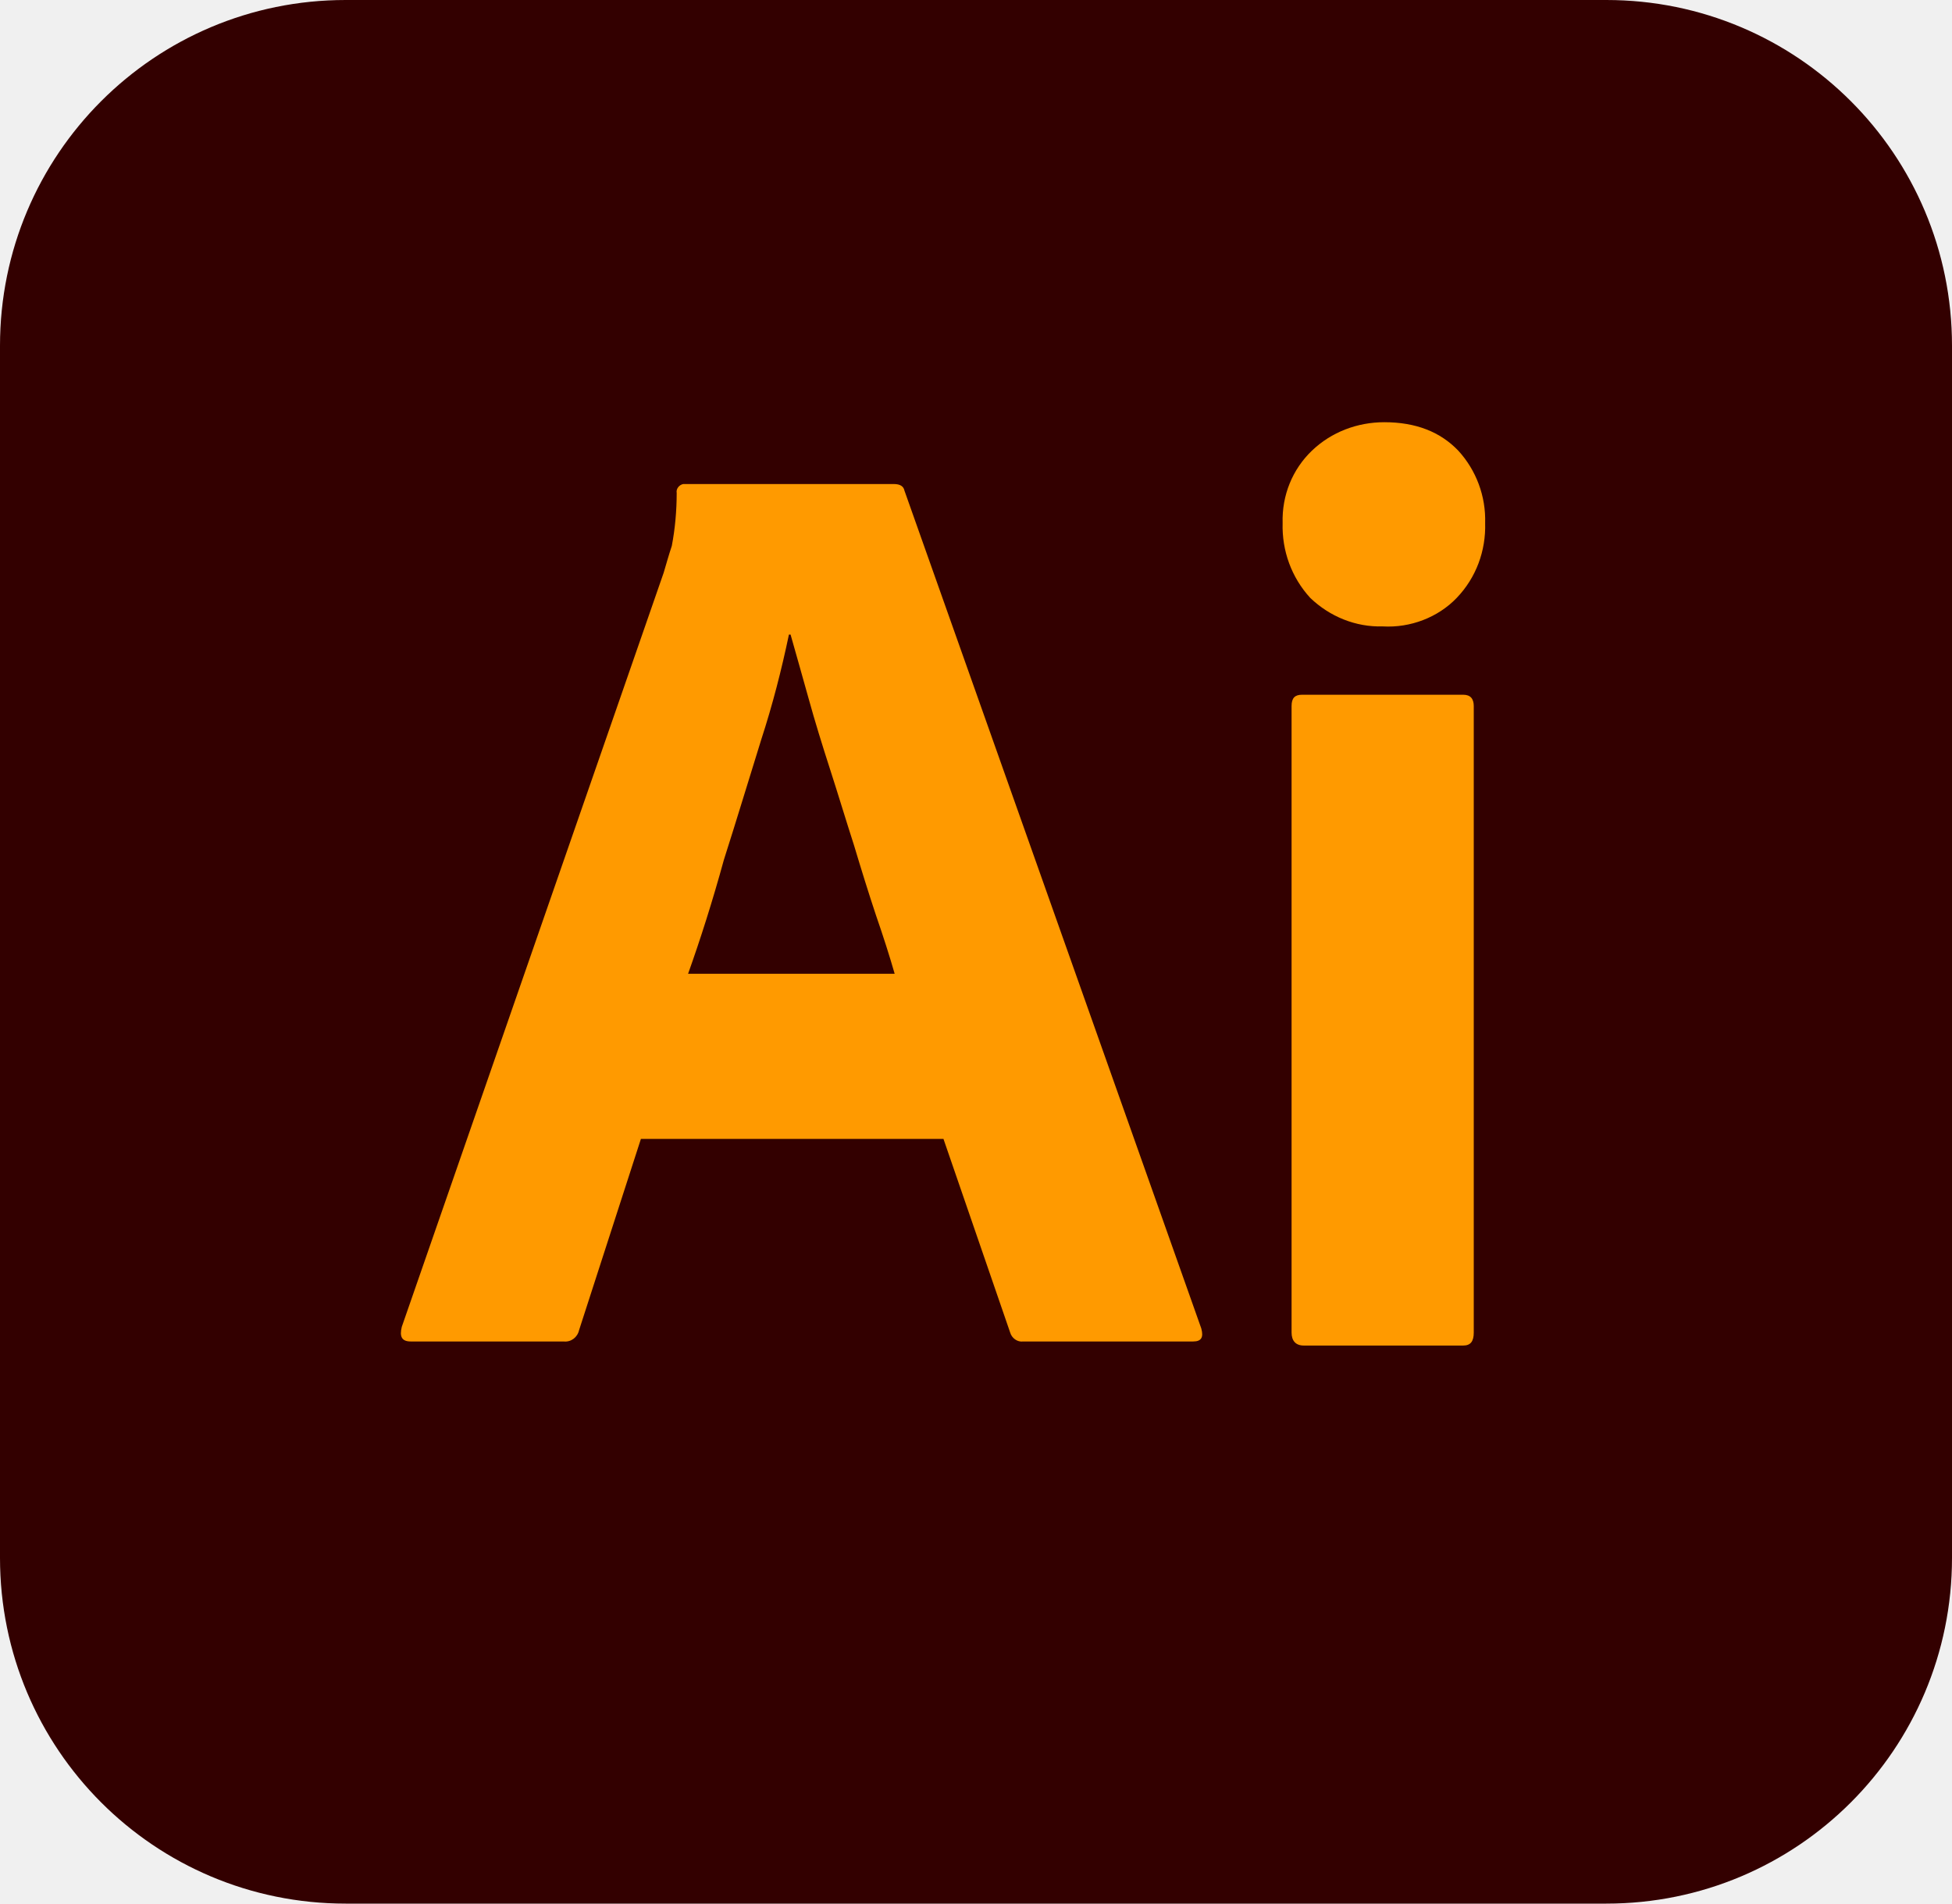
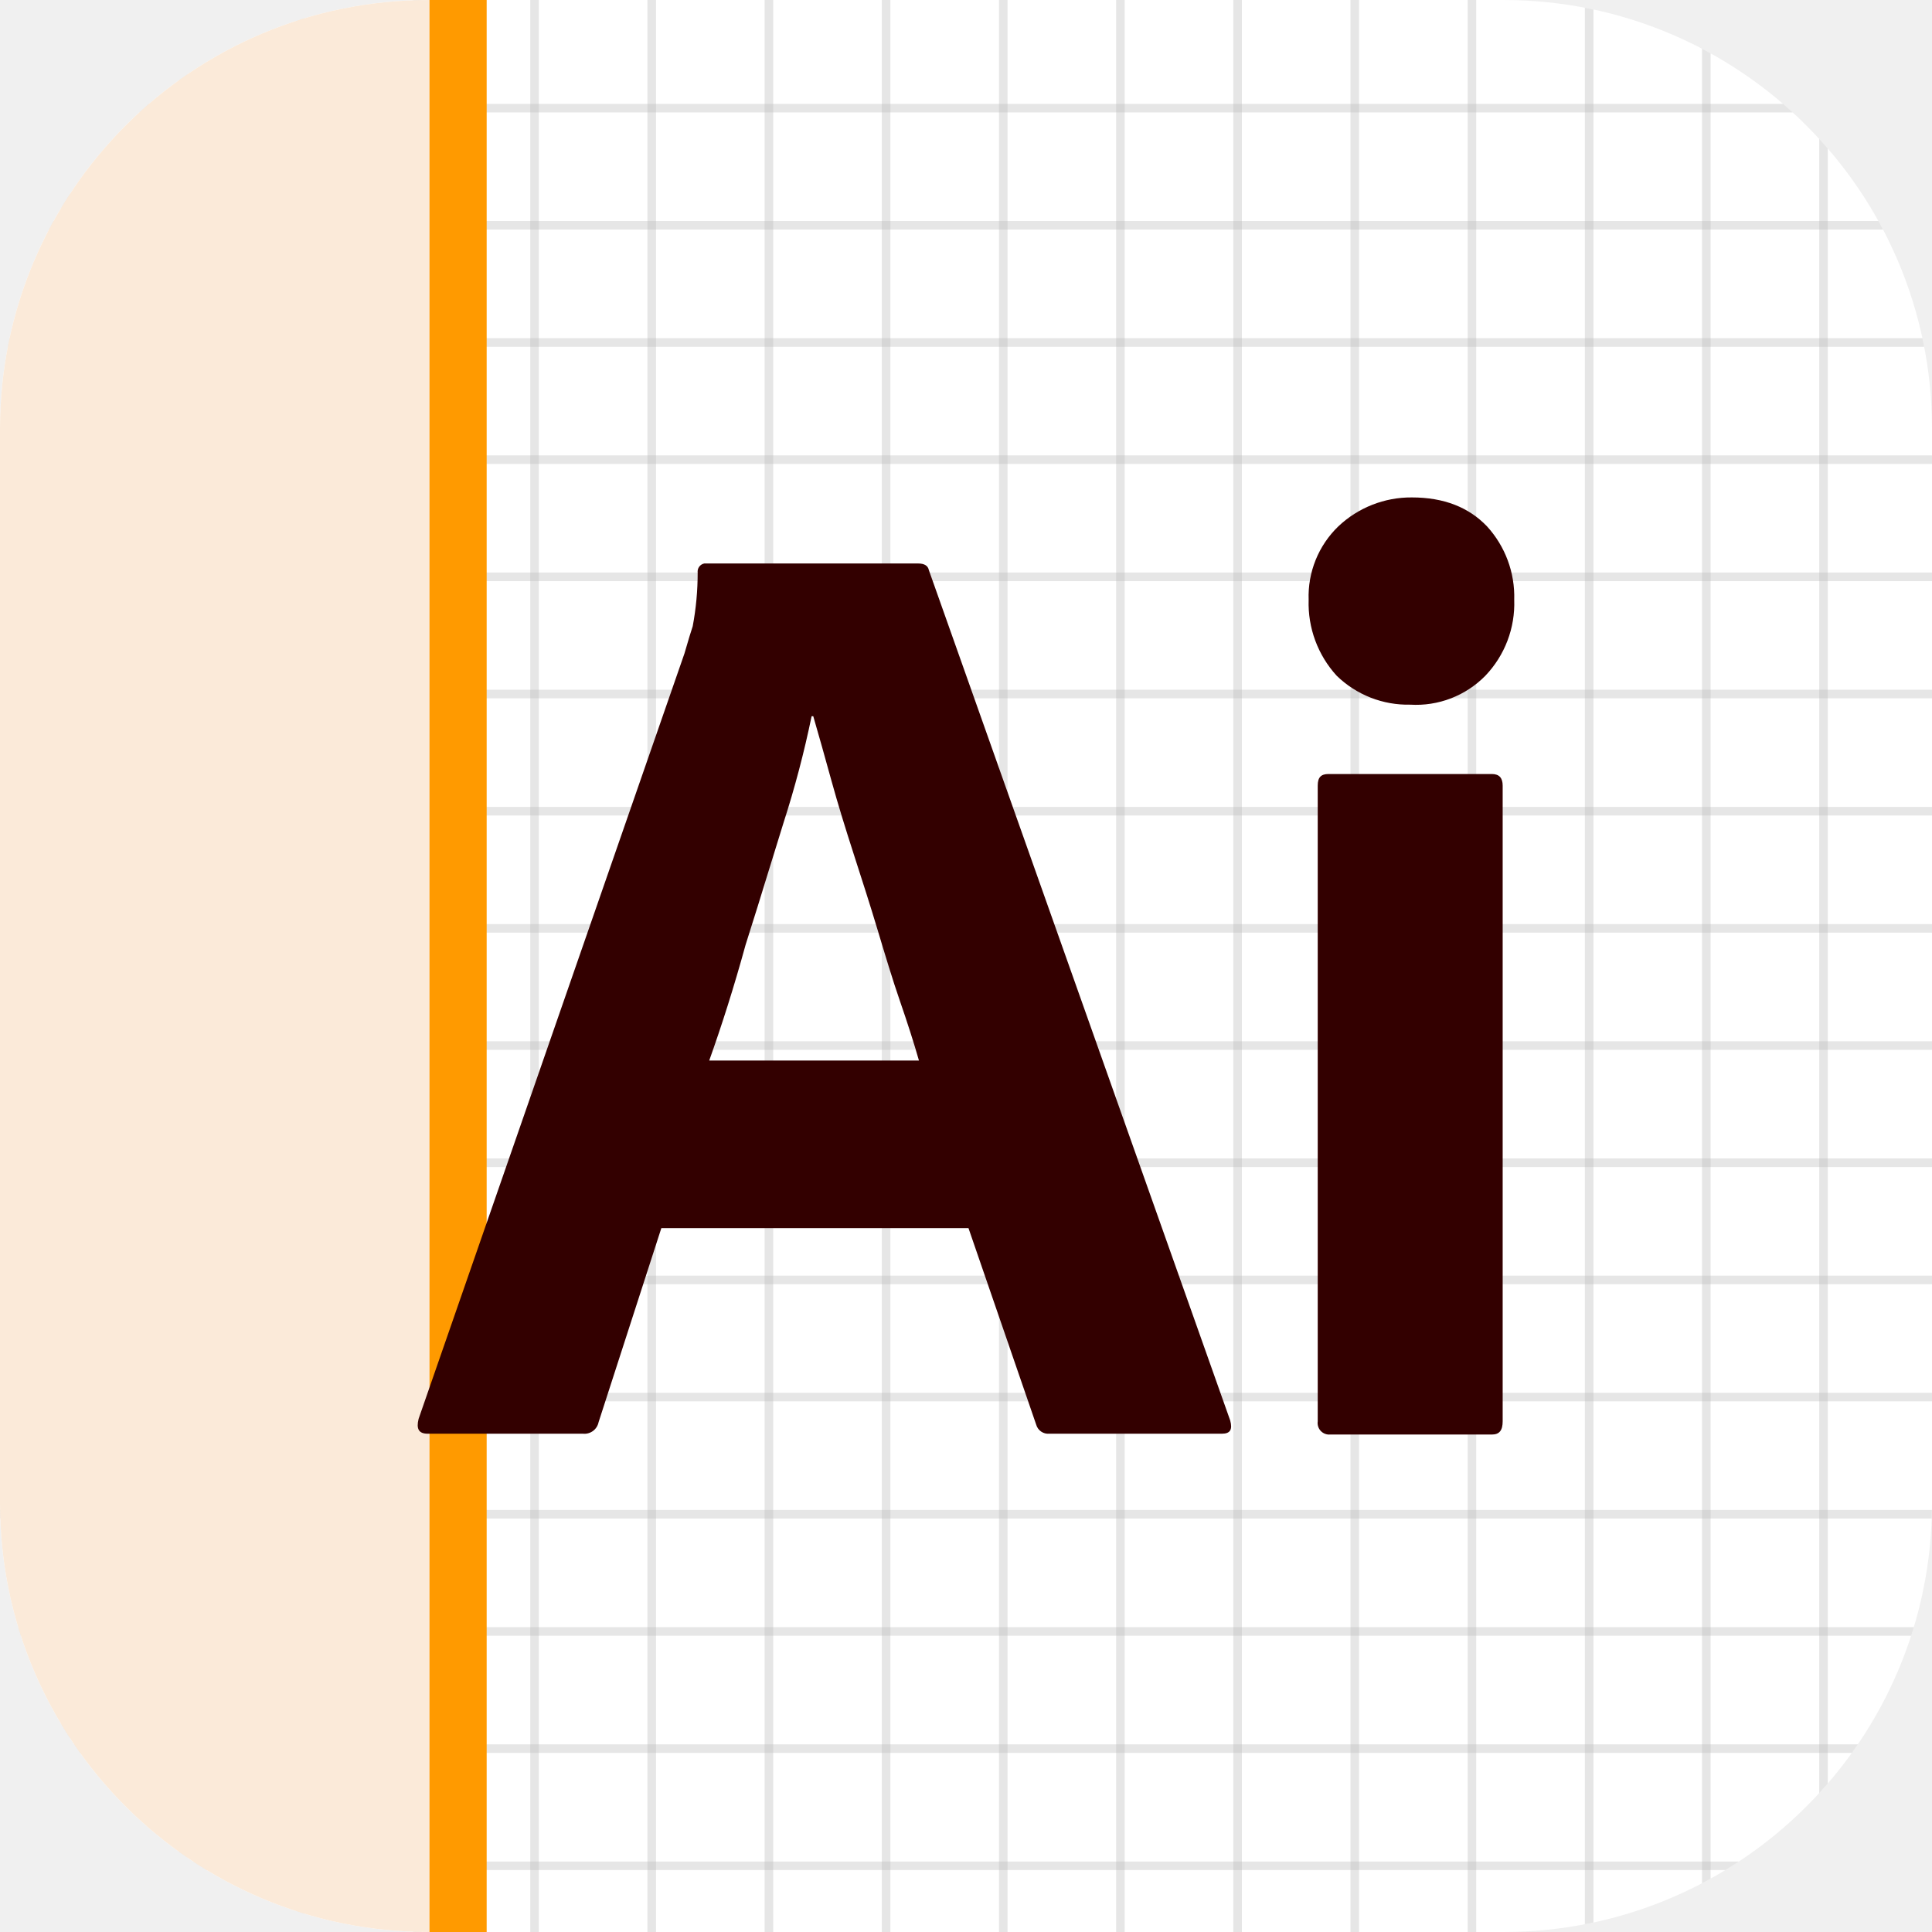
- <svg xmlns="http://www.w3.org/2000/svg" xml:space="preserve" viewBox="0 0 240 234">
-   <path fill="#300" d="M42.5 0h155C221 0 240 19 240 42.5v149c0 23.5-19 42.5-42.5 42.5h-155C19 234 0 215 0 191.5v-149C0 19 19 0 42.5 0z" />
-   <path fill="#ff9a00" d="M116 140H78.8l-7.6 23.5c-.2.9-1 1.5-1.9 1.4H50.5c-1.1 0-1.4-.6-1.1-1.8l32.2-92.7c.3-1 .6-2.1 1-3.3.4-2.1.6-4.3.6-6.5-.1-.5.3-1 .8-1.1h25.9c.8 0 1.2.3 1.3.8l36.5 103c.3 1.1 0 1.6-1 1.6h-20.9c-.7.1-1.4-.4-1.6-1.1L116 140zm-31.4-20.3H110c-.6-2.1-1.4-4.6-2.3-7.2-.9-2.7-1.8-5.6-2.7-8.6-1-3.1-1.9-6.1-2.9-9.2s-1.9-6-2.7-8.9c-.8-2.8-1.5-5.4-2.2-7.8H97c-.9 4.3-2 8.6-3.4 12.9-1.5 4.8-3 9.8-4.6 14.8-1.4 5.1-2.9 9.8-4.4 14zM170 77c-3.3.1-6.5-1.2-8.9-3.5-2.3-2.5-3.5-5.8-3.4-9.2-.1-3.4 1.2-6.6 3.6-8.9s5.6-3.5 8.9-3.5c3.9 0 6.9 1.2 9.1 3.5 2.2 2.4 3.4 5.6 3.3 8.9.1 3.4-1.1 6.7-3.5 9.2-2.3 2.4-5.7 3.7-9.1 3.5zm-11.2 86.8v-77c0-1 .4-1.4 1.3-1.4h19.8c.9 0 1.3.5 1.3 1.4v77c0 1.1-.4 1.6-1.3 1.6h-19.6c-1 0-1.5-.6-1.5-1.6z" />
+ <svg xmlns="http://www.w3.org/2000/svg" width="676" height="676" viewBox="0 0 676 676" fill="none">
+   <g clip-path="url(#clip0_102_464)">
+     <rect width="675.999" height="675.999" rx="150" fill="white" />
+     <line x1="-141.811" y1="37.835" x2="774.656" y2="37.835" stroke="#B6B6B6" stroke-opacity="0.34" stroke-width="3" />
+     <line x1="-141.811" y1="78.835" x2="774.656" y2="78.835" stroke="#B6B6B6" stroke-opacity="0.34" stroke-width="3" />
+     <line x1="-141.811" y1="119.835" x2="774.656" y2="119.835" stroke="#B6B6B6" stroke-opacity="0.34" stroke-width="3" />
+     <line x1="-141.811" y1="160.836" x2="774.656" y2="160.836" stroke="#B6B6B6" stroke-opacity="0.34" stroke-width="3" />
+     <line x1="-141.811" y1="201.836" x2="774.656" y2="201.836" stroke="#B6B6B6" stroke-opacity="0.34" stroke-width="3" />
+     <line x1="-141.811" y1="242.836" x2="774.656" y2="242.836" stroke="#B6B6B6" stroke-opacity="0.34" stroke-width="3" />
+     <line x1="-141.811" y1="283.835" x2="774.656" y2="283.835" stroke="#B6B6B6" stroke-opacity="0.34" stroke-width="3" />
+     <line x1="-141.811" y1="324.835" x2="774.656" y2="324.835" stroke="#B6B6B6" stroke-opacity="0.34" stroke-width="3" />
+     <line x1="-141.811" y1="365.835" x2="774.656" y2="365.835" stroke="#B6B6B6" stroke-opacity="0.34" stroke-width="3" />
+     <line x1="-141.811" y1="406.835" x2="774.656" y2="406.835" stroke="#B6B6B6" stroke-opacity="0.34" stroke-width="3" />
+     <line x1="-141.811" y1="447.835" x2="774.656" y2="447.835" stroke="#B6B6B6" stroke-opacity="0.34" stroke-width="3" />
+     <line x1="-141.811" y1="488.834" x2="774.656" y2="488.834" stroke="#B6B6B6" stroke-opacity="0.34" stroke-width="3" />
+     <line x1="-141.811" y1="529.834" x2="774.656" y2="529.834" stroke="#B6B6B6" stroke-opacity="0.34" stroke-width="3" />
+     <line x1="-141.811" y1="570.834" x2="774.656" y2="570.834" stroke="#B6B6B6" stroke-opacity="0.34" stroke-width="3" />
+     <line x1="-141.811" y1="611.834" x2="774.656" y2="611.834" stroke="#B6B6B6" stroke-opacity="0.34" stroke-width="3" />
+     <line x1="-141.811" y1="652.834" x2="774.656" y2="652.834" stroke="#B6B6B6" stroke-opacity="0.34" stroke-width="3" />
+     <line x1="23.037" y1="825.568" x2="23.037" y2="-90.899" stroke="#B6B6B6" stroke-opacity="0.34" stroke-width="3" />
+     <line x1="64.037" y1="825.568" x2="64.037" y2="-90.899" stroke="#B6B6B6" stroke-opacity="0.34" stroke-width="3" />
+     <line x1="105.037" y1="825.568" x2="105.037" y2="-90.899" stroke="#B6B6B6" stroke-opacity="0.34" stroke-width="3" />
+     <line x1="146.037" y1="825.568" x2="146.037" y2="-90.899" stroke="#B6B6B6" stroke-opacity="0.34" stroke-width="3" />
+     <line x1="187.037" y1="825.568" x2="187.037" y2="-90.899" stroke="#B6B6B6" stroke-opacity="0.34" stroke-width="3" />
+     <line x1="228.037" y1="825.568" x2="228.037" y2="-90.899" stroke="#B6B6B6" stroke-opacity="0.34" stroke-width="3" />
+     <line x1="269.037" y1="825.568" x2="269.037" y2="-90.899" stroke="#B6B6B6" stroke-opacity="0.34" stroke-width="3" />
+     <line x1="310.037" y1="825.568" x2="310.037" y2="-90.899" stroke="#B6B6B6" stroke-opacity="0.34" stroke-width="3" />
+     <line x1="351.037" y1="825.568" x2="351.036" y2="-90.899" stroke="#B6B6B6" stroke-opacity="0.34" stroke-width="3" />
+     <line x1="392.037" y1="825.568" x2="392.036" y2="-90.899" stroke="#B6B6B6" stroke-opacity="0.34" stroke-width="3" />
+     <line x1="433.036" y1="825.568" x2="433.036" y2="-90.899" stroke="#B6B6B6" stroke-opacity="0.34" stroke-width="3" />
+     <line x1="474.036" y1="825.568" x2="474.036" y2="-90.899" stroke="#B6B6B6" stroke-opacity="0.34" stroke-width="3" />
+     <line x1="515.036" y1="825.568" x2="515.036" y2="-90.899" stroke="#B6B6B6" stroke-opacity="0.34" stroke-width="3" />
+     <line x1="556.036" y1="825.568" x2="556.036" y2="-90.899" stroke="#B6B6B6" stroke-opacity="0.34" stroke-width="3" />
+     <line x1="597.036" y1="825.568" x2="597.036" y2="-90.899" stroke="#B6B6B6" stroke-opacity="0.34" stroke-width="3" />
+     <line x1="638.036" y1="825.568" x2="638.036" y2="-90.899" stroke="#B6B6B6" stroke-opacity="0.34" stroke-width="3" />
+     <rect x="-94.93" y="-165.426" width="255.214" height="1302.47" fill="#FBEAD9" stroke="#FF9A00" stroke-width="20" />
+     <path fill-rule="evenodd" clip-rule="evenodd" d="M479.552 244.087C483.966 245.823 488.681 246.664 493.423 246.56C498.273 246.853 503.13 246.101 507.665 244.357C512.2 242.613 516.308 239.916 519.712 236.449C523.088 232.919 525.722 228.749 527.459 224.184C529.195 219.619 529.999 214.752 529.823 209.871C530.109 200.387 526.69 191.165 520.29 184.16C513.934 177.516 505.268 174.049 494.001 174.049C484.447 173.974 475.234 177.597 468.29 184.16C464.847 187.474 462.141 191.477 460.349 195.907C458.557 200.337 457.719 205.095 457.89 209.871C457.568 219.673 461.093 229.212 467.712 236.449C471.113 239.755 475.138 242.351 479.552 244.087ZM461.068 274.871V497.315C460.979 497.918 461.027 498.533 461.209 499.114C461.39 499.695 461.701 500.228 462.118 500.673C462.535 501.117 463.046 501.462 463.615 501.681C464.183 501.899 464.794 501.987 465.401 501.937H522.023C524.623 501.937 525.779 500.493 525.779 497.315V274.871C525.779 272.271 524.623 270.827 522.023 270.827H464.823C462.223 270.827 461.068 271.982 461.068 274.871ZM231.401 429.715H338.868L362.557 498.471C362.83 499.459 363.444 500.32 364.289 500.901C365.135 501.482 366.158 501.747 367.179 501.648H427.556C430.445 501.648 431.312 500.204 430.445 497.026L325.001 199.471C324.712 198.027 323.557 197.16 321.246 197.16H246.424C245.709 197.301 245.073 197.706 244.644 198.296C244.216 198.885 244.026 199.614 244.112 200.338C244.122 206.638 243.542 212.924 242.379 219.116C241.56 221.572 240.887 223.883 240.255 226.049C239.995 226.94 239.743 227.807 239.49 228.649L146.468 496.448C145.602 499.915 146.468 501.648 149.646 501.648H203.957C205.212 501.781 206.47 501.439 207.486 500.691C208.501 499.942 209.2 498.841 209.446 497.604L231.401 429.715ZM321.534 371.071H248.157C252.49 358.938 256.824 345.36 260.868 330.626C263.73 321.684 266.481 312.741 269.189 303.935C270.856 298.518 272.506 293.153 274.157 287.871C278.104 275.636 281.383 263.195 283.979 250.604H284.557C286.579 257.538 288.601 264.76 290.912 273.138C293.223 281.515 295.823 289.893 298.712 298.849C301.601 307.804 304.49 316.76 307.09 325.427C309.69 334.093 312.29 342.76 314.89 350.271C317.49 357.782 319.801 365.004 321.534 371.071Z" fill="#330000" />
+   </g>
+   <defs>
+     <clipPath id="clip0_102_464">
+       <rect width="675.999" height="675.999" rx="150" fill="white" />
+     </clipPath>
+   </defs>
</svg>
